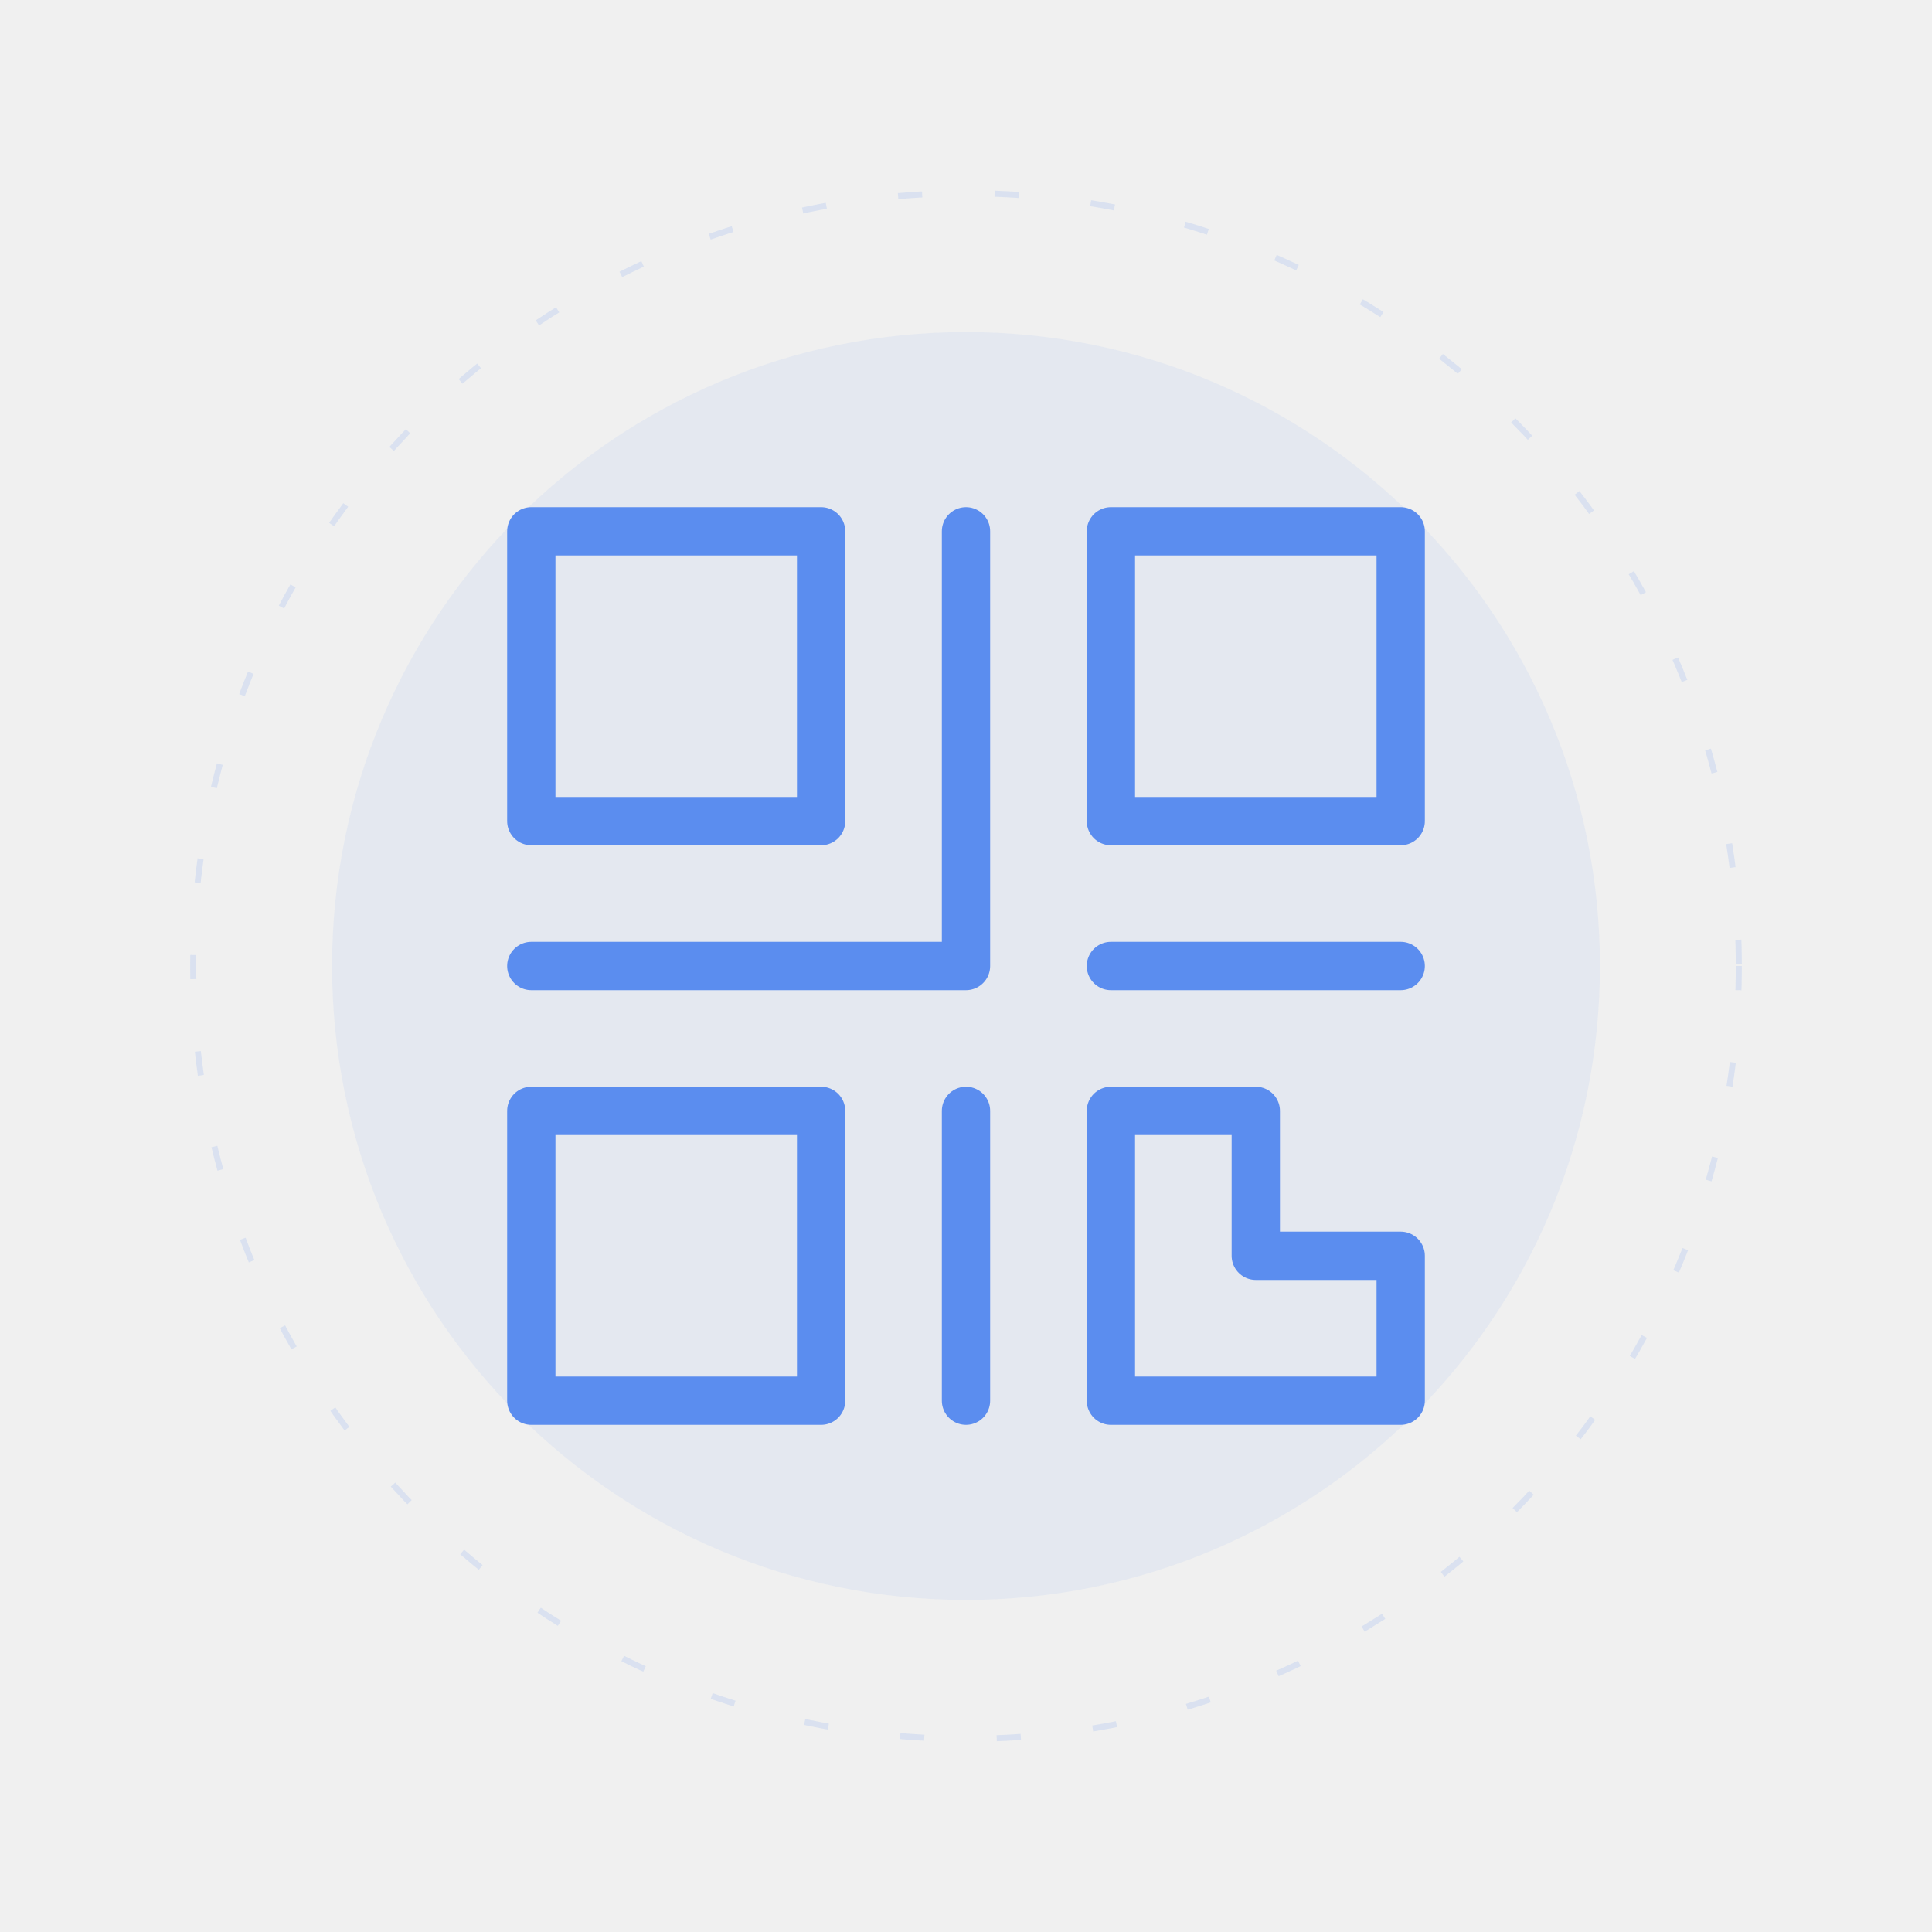
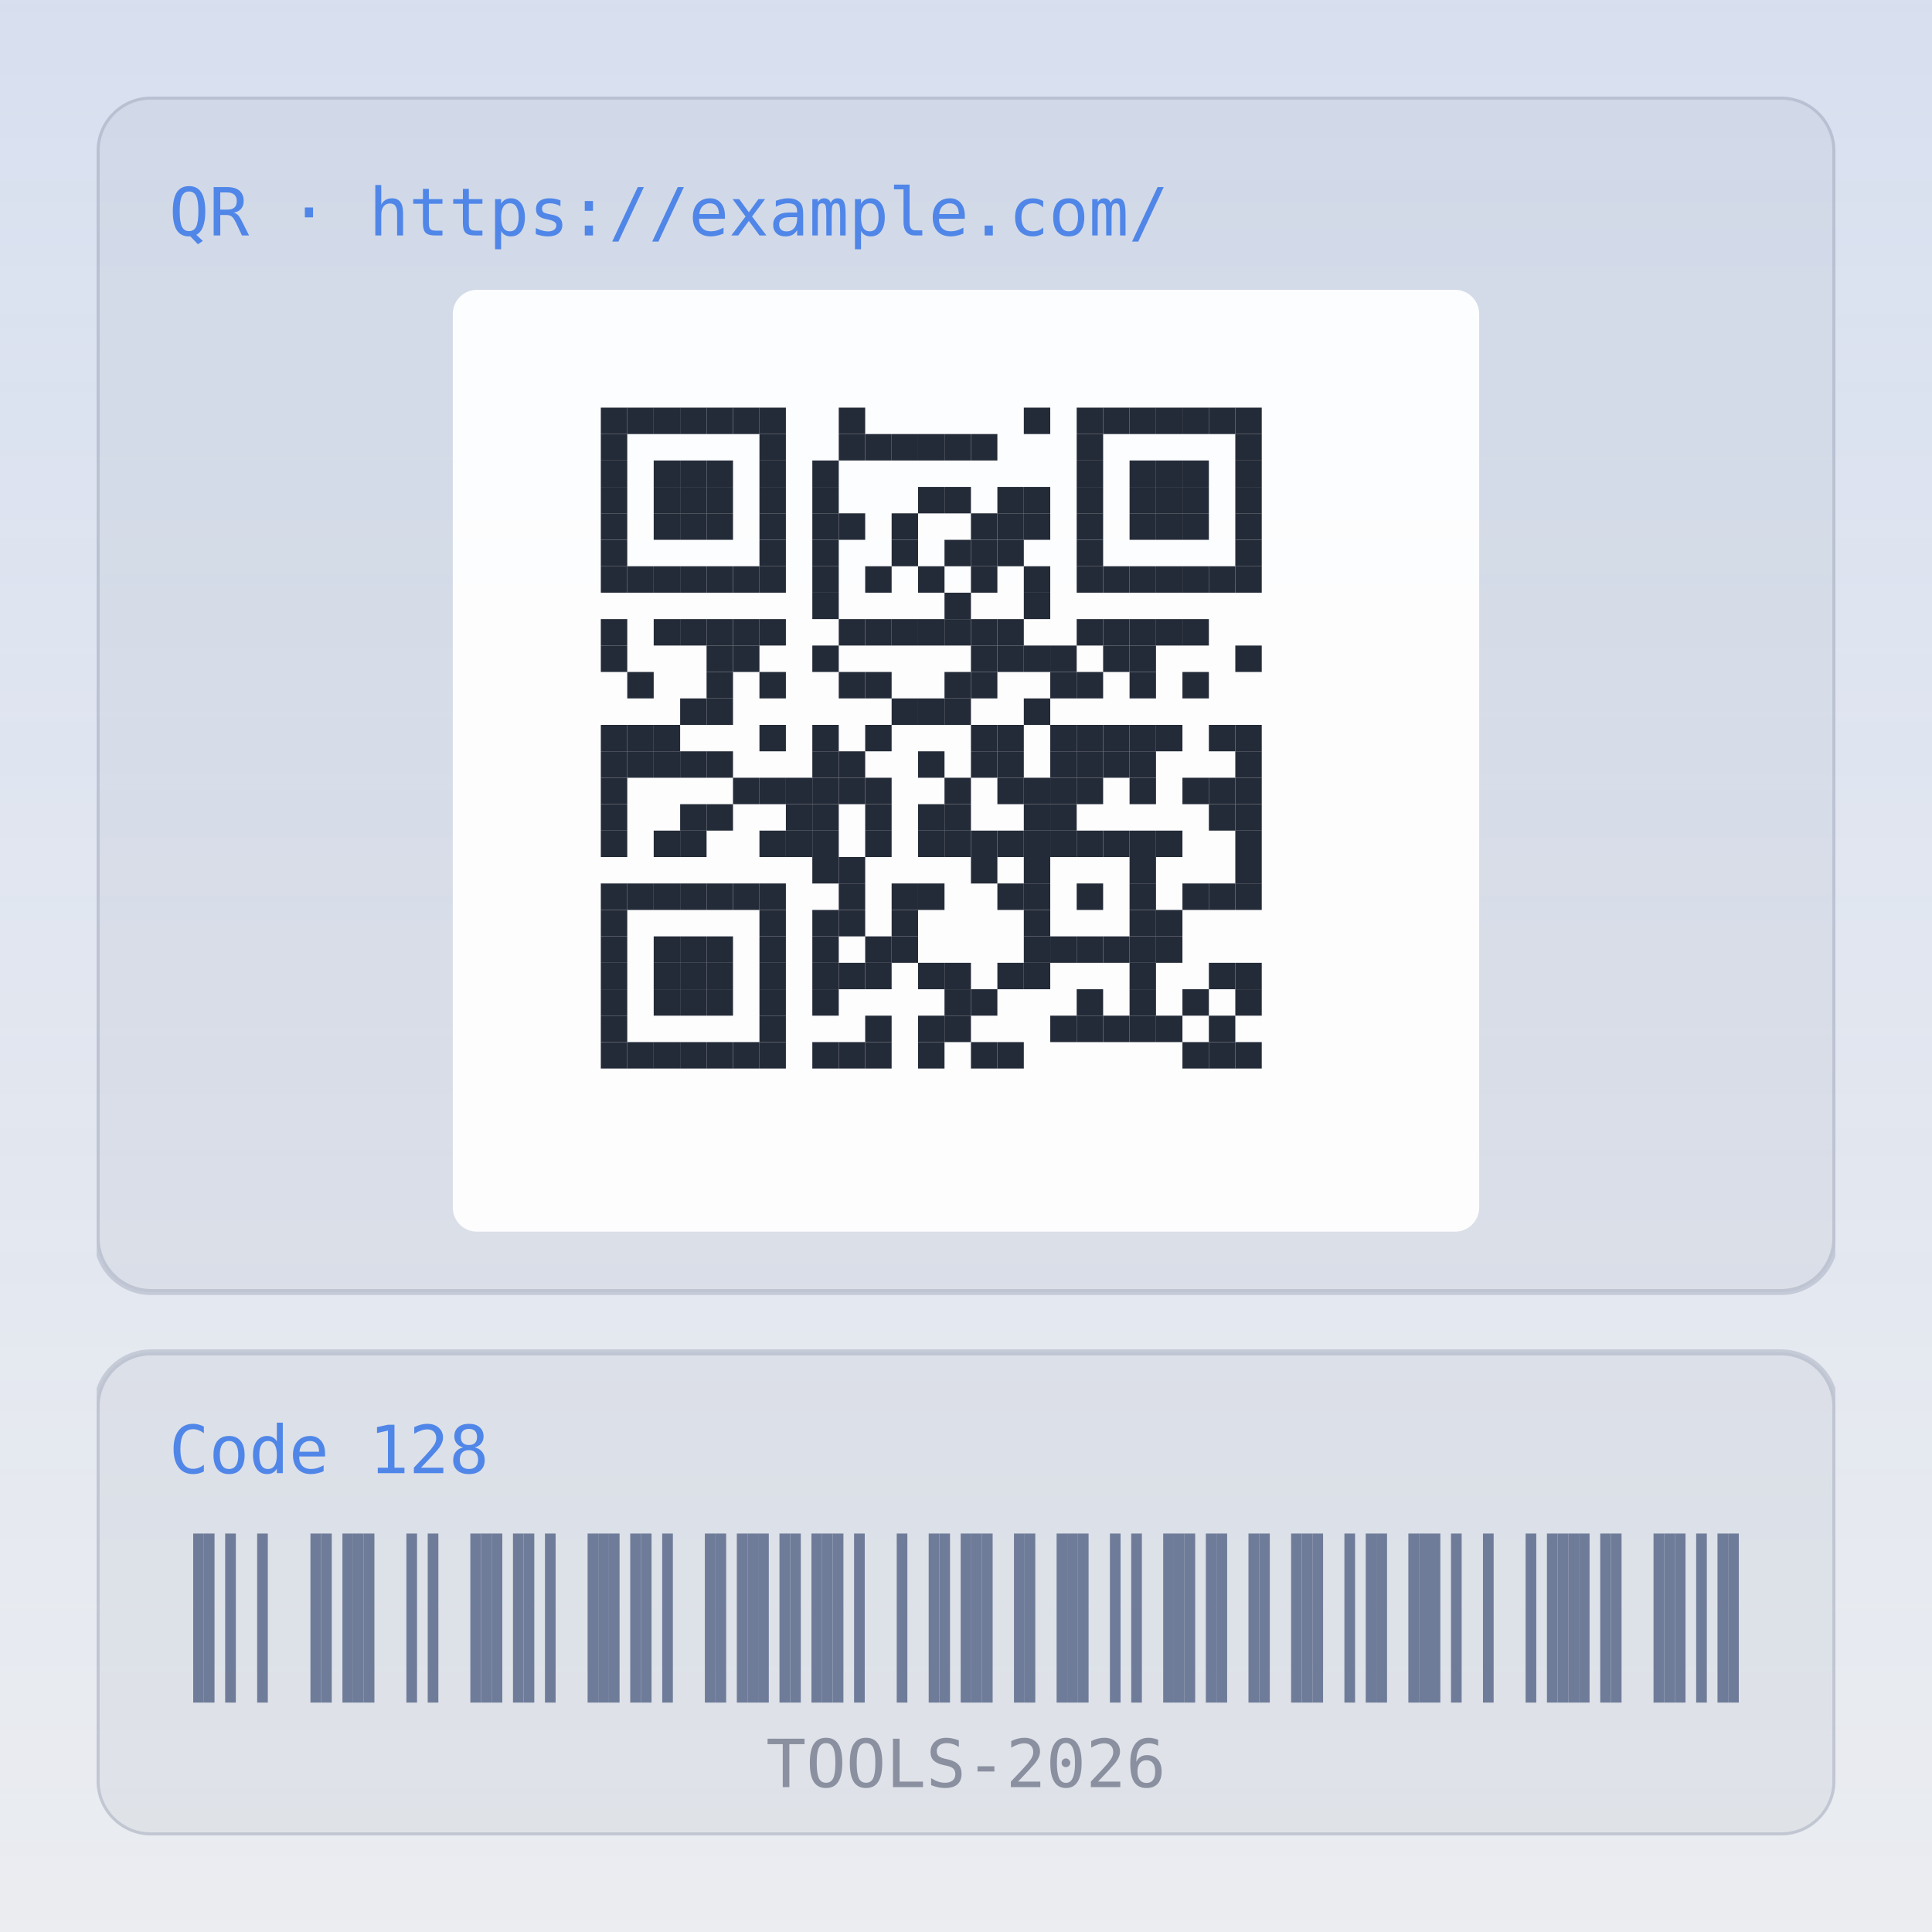
- <svg xmlns="http://www.w3.org/2000/svg" viewBox="0 0 320 320" fill="none">
-   <circle cx="160" cy="160" r="105" fill="#5b8def" opacity=".08" />
-   <circle cx="160" cy="160" r="128" stroke="#5b8def" opacity=".15" stroke-dasharray="4 12" />
-   <g transform="translate(64 64) scale(8)" stroke="#5b8def" stroke-width="1" stroke-linecap="round" stroke-linejoin="round">
-     <path d="M3 3h6v6H3zM15 3h6v6h-6zM3 15h6v6H3zM15 15h3v3h3v3h-6zM12 3v9H3m9 3v6m3-9h6" />
+ <svg xmlns="http://www.w3.org/2000/svg" width="320" height="320" viewBox="0 0 320 320">
+   <defs>
+     <linearGradient id="backdrop" x2="0" y2="1">
+       <stop stop-color="#5b8def" stop-opacity=".16" />
+       <stop offset="1" stop-color="#5b8def" stop-opacity=".04" />
+     </linearGradient>
+     <clipPath id="bounds">
+       <rect x="16" y="16" width="288" height="288" rx="9" />
+     </clipPath>
+   </defs>
+   <rect width="320" height="320" fill="url(#backdrop)" />
+   <g font-family="ui-monospace, Cascadia Code, Menlo, Consolas, monospace" clip-path="url(#bounds)">
+     <rect x="16" y="16" width="288" height="198" rx="9" fill="#8a93a8" fill-opacity=".10" stroke="#8a93a8" stroke-opacity=".35" />
+     <text x="28" y="39" fill="#4f86e8" font-size="11" xml:space="preserve">QR · https://example.com/</text>
+     <rect x="75" y="48" width="170" height="156" rx="4" fill="#fff" fill-opacity=".94" />
+     <rect x="99.515" y="67.515" width="4.379" height="4.379" fill="#242b38" />
+     <rect x="103.894" y="67.515" width="4.379" height="4.379" fill="#242b38" />
+     <rect x="108.273" y="67.515" width="4.379" height="4.379" fill="#242b38" />
+     <rect x="112.652" y="67.515" width="4.379" height="4.379" fill="#242b38" />
+     <rect x="117.03" y="67.515" width="4.379" height="4.379" fill="#242b38" />
+     <rect x="121.409" y="67.515" width="4.379" height="4.379" fill="#242b38" />
+     <rect x="125.788" y="67.515" width="4.379" height="4.379" fill="#242b38" />
+     <rect x="138.924" y="67.515" width="4.379" height="4.379" fill="#242b38" />
+     <rect x="169.576" y="67.515" width="4.379" height="4.379" fill="#242b38" />
+     <rect x="178.333" y="67.515" width="4.379" height="4.379" fill="#242b38" />
+     <rect x="182.712" y="67.515" width="4.379" height="4.379" fill="#242b38" />
+     <rect x="187.091" y="67.515" width="4.379" height="4.379" fill="#242b38" />
+     <rect x="191.47" y="67.515" width="4.379" height="4.379" fill="#242b38" />
+     <rect x="195.848" y="67.515" width="4.379" height="4.379" fill="#242b38" />
+     <rect x="200.227" y="67.515" width="4.379" height="4.379" fill="#242b38" />
+     <rect x="204.606" y="67.515" width="4.379" height="4.379" fill="#242b38" />
+     <rect x="99.515" y="71.894" width="4.379" height="4.379" fill="#242b38" />
+     <rect x="125.788" y="71.894" width="4.379" height="4.379" fill="#242b38" />
+     <rect x="138.924" y="71.894" width="4.379" height="4.379" fill="#242b38" />
+     <rect x="143.303" y="71.894" width="4.379" height="4.379" fill="#242b38" />
+     <rect x="147.682" y="71.894" width="4.379" height="4.379" fill="#242b38" />
+     <rect x="152.061" y="71.894" width="4.379" height="4.379" fill="#242b38" />
+     <rect x="156.439" y="71.894" width="4.379" height="4.379" fill="#242b38" />
+     <rect x="160.818" y="71.894" width="4.379" height="4.379" fill="#242b38" />
+     <rect x="178.333" y="71.894" width="4.379" height="4.379" fill="#242b38" />
+     <rect x="204.606" y="71.894" width="4.379" height="4.379" fill="#242b38" />
+     <rect x="99.515" y="76.273" width="4.379" height="4.379" fill="#242b38" />
+     <rect x="108.273" y="76.273" width="4.379" height="4.379" fill="#242b38" />
+     <rect x="112.652" y="76.273" width="4.379" height="4.379" fill="#242b38" />
+     <rect x="117.03" y="76.273" width="4.379" height="4.379" fill="#242b38" />
+     <rect x="125.788" y="76.273" width="4.379" height="4.379" fill="#242b38" />
+     <rect x="134.545" y="76.273" width="4.379" height="4.379" fill="#242b38" />
+     <rect x="178.333" y="76.273" width="4.379" height="4.379" fill="#242b38" />
+     <rect x="187.091" y="76.273" width="4.379" height="4.379" fill="#242b38" />
+     <rect x="191.47" y="76.273" width="4.379" height="4.379" fill="#242b38" />
+     <rect x="195.848" y="76.273" width="4.379" height="4.379" fill="#242b38" />
+     <rect x="204.606" y="76.273" width="4.379" height="4.379" fill="#242b38" />
+     <rect x="99.515" y="80.652" width="4.379" height="4.379" fill="#242b38" />
+     <rect x="108.273" y="80.652" width="4.379" height="4.379" fill="#242b38" />
+     <rect x="112.652" y="80.652" width="4.379" height="4.379" fill="#242b38" />
+     <rect x="117.03" y="80.652" width="4.379" height="4.379" fill="#242b38" />
+     <rect x="125.788" y="80.652" width="4.379" height="4.379" fill="#242b38" />
+     <rect x="134.545" y="80.652" width="4.379" height="4.379" fill="#242b38" />
+     <rect x="152.061" y="80.652" width="4.379" height="4.379" fill="#242b38" />
+     <rect x="156.439" y="80.652" width="4.379" height="4.379" fill="#242b38" />
+     <rect x="165.197" y="80.652" width="4.379" height="4.379" fill="#242b38" />
+     <rect x="169.576" y="80.652" width="4.379" height="4.379" fill="#242b38" />
+     <rect x="178.333" y="80.652" width="4.379" height="4.379" fill="#242b38" />
+     <rect x="187.091" y="80.652" width="4.379" height="4.379" fill="#242b38" />
+     <rect x="191.47" y="80.652" width="4.379" height="4.379" fill="#242b38" />
+     <rect x="195.848" y="80.652" width="4.379" height="4.379" fill="#242b38" />
+     <rect x="204.606" y="80.652" width="4.379" height="4.379" fill="#242b38" />
+     <rect x="99.515" y="85.03" width="4.379" height="4.379" fill="#242b38" />
+     <rect x="108.273" y="85.03" width="4.379" height="4.379" fill="#242b38" />
+     <rect x="112.652" y="85.03" width="4.379" height="4.379" fill="#242b38" />
+     <rect x="117.03" y="85.03" width="4.379" height="4.379" fill="#242b38" />
+     <rect x="125.788" y="85.03" width="4.379" height="4.379" fill="#242b38" />
+     <rect x="134.545" y="85.03" width="4.379" height="4.379" fill="#242b38" />
+     <rect x="138.924" y="85.03" width="4.379" height="4.379" fill="#242b38" />
+     <rect x="147.682" y="85.03" width="4.379" height="4.379" fill="#242b38" />
+     <rect x="160.818" y="85.03" width="4.379" height="4.379" fill="#242b38" />
+     <rect x="165.197" y="85.03" width="4.379" height="4.379" fill="#242b38" />
+     <rect x="169.576" y="85.03" width="4.379" height="4.379" fill="#242b38" />
+     <rect x="178.333" y="85.03" width="4.379" height="4.379" fill="#242b38" />
+     <rect x="187.091" y="85.03" width="4.379" height="4.379" fill="#242b38" />
+     <rect x="191.47" y="85.03" width="4.379" height="4.379" fill="#242b38" />
+     <rect x="195.848" y="85.03" width="4.379" height="4.379" fill="#242b38" />
+     <rect x="204.606" y="85.03" width="4.379" height="4.379" fill="#242b38" />
+     <rect x="99.515" y="89.409" width="4.379" height="4.379" fill="#242b38" />
+     <rect x="125.788" y="89.409" width="4.379" height="4.379" fill="#242b38" />
+     <rect x="134.545" y="89.409" width="4.379" height="4.379" fill="#242b38" />
+     <rect x="147.682" y="89.409" width="4.379" height="4.379" fill="#242b38" />
+     <rect x="156.439" y="89.409" width="4.379" height="4.379" fill="#242b38" />
+     <rect x="160.818" y="89.409" width="4.379" height="4.379" fill="#242b38" />
+     <rect x="165.197" y="89.409" width="4.379" height="4.379" fill="#242b38" />
+     <rect x="178.333" y="89.409" width="4.379" height="4.379" fill="#242b38" />
+     <rect x="204.606" y="89.409" width="4.379" height="4.379" fill="#242b38" />
+     <rect x="99.515" y="93.788" width="4.379" height="4.379" fill="#242b38" />
+     <rect x="103.894" y="93.788" width="4.379" height="4.379" fill="#242b38" />
+     <rect x="108.273" y="93.788" width="4.379" height="4.379" fill="#242b38" />
+     <rect x="112.652" y="93.788" width="4.379" height="4.379" fill="#242b38" />
+     <rect x="117.03" y="93.788" width="4.379" height="4.379" fill="#242b38" />
+     <rect x="121.409" y="93.788" width="4.379" height="4.379" fill="#242b38" />
+     <rect x="125.788" y="93.788" width="4.379" height="4.379" fill="#242b38" />
+     <rect x="134.545" y="93.788" width="4.379" height="4.379" fill="#242b38" />
+     <rect x="143.303" y="93.788" width="4.379" height="4.379" fill="#242b38" />
+     <rect x="152.061" y="93.788" width="4.379" height="4.379" fill="#242b38" />
+     <rect x="160.818" y="93.788" width="4.379" height="4.379" fill="#242b38" />
+     <rect x="169.576" y="93.788" width="4.379" height="4.379" fill="#242b38" />
+     <rect x="178.333" y="93.788" width="4.379" height="4.379" fill="#242b38" />
+     <rect x="182.712" y="93.788" width="4.379" height="4.379" fill="#242b38" />
+     <rect x="187.091" y="93.788" width="4.379" height="4.379" fill="#242b38" />
+     <rect x="191.47" y="93.788" width="4.379" height="4.379" fill="#242b38" />
+     <rect x="195.848" y="93.788" width="4.379" height="4.379" fill="#242b38" />
+     <rect x="200.227" y="93.788" width="4.379" height="4.379" fill="#242b38" />
+     <rect x="204.606" y="93.788" width="4.379" height="4.379" fill="#242b38" />
+     <rect x="134.545" y="98.167" width="4.379" height="4.379" fill="#242b38" />
+     <rect x="156.439" y="98.167" width="4.379" height="4.379" fill="#242b38" />
+     <rect x="169.576" y="98.167" width="4.379" height="4.379" fill="#242b38" />
+     <rect x="99.515" y="102.545" width="4.379" height="4.379" fill="#242b38" />
+     <rect x="108.273" y="102.545" width="4.379" height="4.379" fill="#242b38" />
+     <rect x="112.652" y="102.545" width="4.379" height="4.379" fill="#242b38" />
+     <rect x="117.03" y="102.545" width="4.379" height="4.379" fill="#242b38" />
+     <rect x="121.409" y="102.545" width="4.379" height="4.379" fill="#242b38" />
+     <rect x="125.788" y="102.545" width="4.379" height="4.379" fill="#242b38" />
+     <rect x="138.924" y="102.545" width="4.379" height="4.379" fill="#242b38" />
+     <rect x="143.303" y="102.545" width="4.379" height="4.379" fill="#242b38" />
+     <rect x="147.682" y="102.545" width="4.379" height="4.379" fill="#242b38" />
+     <rect x="152.061" y="102.545" width="4.379" height="4.379" fill="#242b38" />
+     <rect x="156.439" y="102.545" width="4.379" height="4.379" fill="#242b38" />
+     <rect x="160.818" y="102.545" width="4.379" height="4.379" fill="#242b38" />
+     <rect x="165.197" y="102.545" width="4.379" height="4.379" fill="#242b38" />
+     <rect x="178.333" y="102.545" width="4.379" height="4.379" fill="#242b38" />
+     <rect x="182.712" y="102.545" width="4.379" height="4.379" fill="#242b38" />
+     <rect x="187.091" y="102.545" width="4.379" height="4.379" fill="#242b38" />
+     <rect x="191.47" y="102.545" width="4.379" height="4.379" fill="#242b38" />
+     <rect x="195.848" y="102.545" width="4.379" height="4.379" fill="#242b38" />
+     <rect x="99.515" y="106.924" width="4.379" height="4.379" fill="#242b38" />
+     <rect x="117.03" y="106.924" width="4.379" height="4.379" fill="#242b38" />
+     <rect x="121.409" y="106.924" width="4.379" height="4.379" fill="#242b38" />
+     <rect x="134.545" y="106.924" width="4.379" height="4.379" fill="#242b38" />
+     <rect x="160.818" y="106.924" width="4.379" height="4.379" fill="#242b38" />
+     <rect x="165.197" y="106.924" width="4.379" height="4.379" fill="#242b38" />
+     <rect x="169.576" y="106.924" width="4.379" height="4.379" fill="#242b38" />
+     <rect x="173.955" y="106.924" width="4.379" height="4.379" fill="#242b38" />
+     <rect x="182.712" y="106.924" width="4.379" height="4.379" fill="#242b38" />
+     <rect x="187.091" y="106.924" width="4.379" height="4.379" fill="#242b38" />
+     <rect x="204.606" y="106.924" width="4.379" height="4.379" fill="#242b38" />
+     <rect x="103.894" y="111.303" width="4.379" height="4.379" fill="#242b38" />
+     <rect x="117.03" y="111.303" width="4.379" height="4.379" fill="#242b38" />
+     <rect x="125.788" y="111.303" width="4.379" height="4.379" fill="#242b38" />
+     <rect x="138.924" y="111.303" width="4.379" height="4.379" fill="#242b38" />
+     <rect x="143.303" y="111.303" width="4.379" height="4.379" fill="#242b38" />
+     <rect x="156.439" y="111.303" width="4.379" height="4.379" fill="#242b38" />
+     <rect x="160.818" y="111.303" width="4.379" height="4.379" fill="#242b38" />
+     <rect x="173.955" y="111.303" width="4.379" height="4.379" fill="#242b38" />
+     <rect x="178.333" y="111.303" width="4.379" height="4.379" fill="#242b38" />
+     <rect x="187.091" y="111.303" width="4.379" height="4.379" fill="#242b38" />
+     <rect x="195.848" y="111.303" width="4.379" height="4.379" fill="#242b38" />
+     <rect x="112.652" y="115.682" width="4.379" height="4.379" fill="#242b38" />
+     <rect x="117.03" y="115.682" width="4.379" height="4.379" fill="#242b38" />
+     <rect x="147.682" y="115.682" width="4.379" height="4.379" fill="#242b38" />
+     <rect x="152.061" y="115.682" width="4.379" height="4.379" fill="#242b38" />
+     <rect x="156.439" y="115.682" width="4.379" height="4.379" fill="#242b38" />
+     <rect x="169.576" y="115.682" width="4.379" height="4.379" fill="#242b38" />
+     <rect x="99.515" y="120.061" width="4.379" height="4.379" fill="#242b38" />
+     <rect x="103.894" y="120.061" width="4.379" height="4.379" fill="#242b38" />
+     <rect x="108.273" y="120.061" width="4.379" height="4.379" fill="#242b38" />
+     <rect x="125.788" y="120.061" width="4.379" height="4.379" fill="#242b38" />
+     <rect x="134.545" y="120.061" width="4.379" height="4.379" fill="#242b38" />
+     <rect x="143.303" y="120.061" width="4.379" height="4.379" fill="#242b38" />
+     <rect x="160.818" y="120.061" width="4.379" height="4.379" fill="#242b38" />
+     <rect x="165.197" y="120.061" width="4.379" height="4.379" fill="#242b38" />
+     <rect x="173.955" y="120.061" width="4.379" height="4.379" fill="#242b38" />
+     <rect x="178.333" y="120.061" width="4.379" height="4.379" fill="#242b38" />
+     <rect x="182.712" y="120.061" width="4.379" height="4.379" fill="#242b38" />
+     <rect x="187.091" y="120.061" width="4.379" height="4.379" fill="#242b38" />
+     <rect x="191.47" y="120.061" width="4.379" height="4.379" fill="#242b38" />
+     <rect x="200.227" y="120.061" width="4.379" height="4.379" fill="#242b38" />
+     <rect x="204.606" y="120.061" width="4.379" height="4.379" fill="#242b38" />
+     <rect x="99.515" y="124.439" width="4.379" height="4.379" fill="#242b38" />
+     <rect x="103.894" y="124.439" width="4.379" height="4.379" fill="#242b38" />
+     <rect x="108.273" y="124.439" width="4.379" height="4.379" fill="#242b38" />
+     <rect x="112.652" y="124.439" width="4.379" height="4.379" fill="#242b38" />
+     <rect x="117.03" y="124.439" width="4.379" height="4.379" fill="#242b38" />
+     <rect x="134.545" y="124.439" width="4.379" height="4.379" fill="#242b38" />
+     <rect x="138.924" y="124.439" width="4.379" height="4.379" fill="#242b38" />
+     <rect x="152.061" y="124.439" width="4.379" height="4.379" fill="#242b38" />
+     <rect x="160.818" y="124.439" width="4.379" height="4.379" fill="#242b38" />
+     <rect x="165.197" y="124.439" width="4.379" height="4.379" fill="#242b38" />
+     <rect x="173.955" y="124.439" width="4.379" height="4.379" fill="#242b38" />
+     <rect x="178.333" y="124.439" width="4.379" height="4.379" fill="#242b38" />
+     <rect x="182.712" y="124.439" width="4.379" height="4.379" fill="#242b38" />
+     <rect x="187.091" y="124.439" width="4.379" height="4.379" fill="#242b38" />
+     <rect x="204.606" y="124.439" width="4.379" height="4.379" fill="#242b38" />
+     <rect x="99.515" y="128.818" width="4.379" height="4.379" fill="#242b38" />
+     <rect x="121.409" y="128.818" width="4.379" height="4.379" fill="#242b38" />
+     <rect x="125.788" y="128.818" width="4.379" height="4.379" fill="#242b38" />
+     <rect x="130.167" y="128.818" width="4.379" height="4.379" fill="#242b38" />
+     <rect x="134.545" y="128.818" width="4.379" height="4.379" fill="#242b38" />
+     <rect x="138.924" y="128.818" width="4.379" height="4.379" fill="#242b38" />
+     <rect x="143.303" y="128.818" width="4.379" height="4.379" fill="#242b38" />
+     <rect x="156.439" y="128.818" width="4.379" height="4.379" fill="#242b38" />
+     <rect x="165.197" y="128.818" width="4.379" height="4.379" fill="#242b38" />
+     <rect x="169.576" y="128.818" width="4.379" height="4.379" fill="#242b38" />
+     <rect x="173.955" y="128.818" width="4.379" height="4.379" fill="#242b38" />
+     <rect x="178.333" y="128.818" width="4.379" height="4.379" fill="#242b38" />
+     <rect x="187.091" y="128.818" width="4.379" height="4.379" fill="#242b38" />
+     <rect x="195.848" y="128.818" width="4.379" height="4.379" fill="#242b38" />
+     <rect x="200.227" y="128.818" width="4.379" height="4.379" fill="#242b38" />
+     <rect x="204.606" y="128.818" width="4.379" height="4.379" fill="#242b38" />
+     <rect x="99.515" y="133.197" width="4.379" height="4.379" fill="#242b38" />
+     <rect x="112.652" y="133.197" width="4.379" height="4.379" fill="#242b38" />
+     <rect x="117.03" y="133.197" width="4.379" height="4.379" fill="#242b38" />
+     <rect x="130.167" y="133.197" width="4.379" height="4.379" fill="#242b38" />
+     <rect x="134.545" y="133.197" width="4.379" height="4.379" fill="#242b38" />
+     <rect x="143.303" y="133.197" width="4.379" height="4.379" fill="#242b38" />
+     <rect x="152.061" y="133.197" width="4.379" height="4.379" fill="#242b38" />
+     <rect x="156.439" y="133.197" width="4.379" height="4.379" fill="#242b38" />
+     <rect x="169.576" y="133.197" width="4.379" height="4.379" fill="#242b38" />
+     <rect x="173.955" y="133.197" width="4.379" height="4.379" fill="#242b38" />
+     <rect x="200.227" y="133.197" width="4.379" height="4.379" fill="#242b38" />
+     <rect x="204.606" y="133.197" width="4.379" height="4.379" fill="#242b38" />
+     <rect x="99.515" y="137.576" width="4.379" height="4.379" fill="#242b38" />
+     <rect x="108.273" y="137.576" width="4.379" height="4.379" fill="#242b38" />
+     <rect x="112.652" y="137.576" width="4.379" height="4.379" fill="#242b38" />
+     <rect x="125.788" y="137.576" width="4.379" height="4.379" fill="#242b38" />
+     <rect x="130.167" y="137.576" width="4.379" height="4.379" fill="#242b38" />
+     <rect x="134.545" y="137.576" width="4.379" height="4.379" fill="#242b38" />
+     <rect x="143.303" y="137.576" width="4.379" height="4.379" fill="#242b38" />
+     <rect x="152.061" y="137.576" width="4.379" height="4.379" fill="#242b38" />
+     <rect x="156.439" y="137.576" width="4.379" height="4.379" fill="#242b38" />
+     <rect x="160.818" y="137.576" width="4.379" height="4.379" fill="#242b38" />
+     <rect x="165.197" y="137.576" width="4.379" height="4.379" fill="#242b38" />
+     <rect x="169.576" y="137.576" width="4.379" height="4.379" fill="#242b38" />
+     <rect x="173.955" y="137.576" width="4.379" height="4.379" fill="#242b38" />
+     <rect x="178.333" y="137.576" width="4.379" height="4.379" fill="#242b38" />
+     <rect x="182.712" y="137.576" width="4.379" height="4.379" fill="#242b38" />
+     <rect x="187.091" y="137.576" width="4.379" height="4.379" fill="#242b38" />
+     <rect x="191.47" y="137.576" width="4.379" height="4.379" fill="#242b38" />
+     <rect x="204.606" y="137.576" width="4.379" height="4.379" fill="#242b38" />
+     <rect x="134.545" y="141.955" width="4.379" height="4.379" fill="#242b38" />
+     <rect x="138.924" y="141.955" width="4.379" height="4.379" fill="#242b38" />
+     <rect x="160.818" y="141.955" width="4.379" height="4.379" fill="#242b38" />
+     <rect x="169.576" y="141.955" width="4.379" height="4.379" fill="#242b38" />
+     <rect x="187.091" y="141.955" width="4.379" height="4.379" fill="#242b38" />
+     <rect x="204.606" y="141.955" width="4.379" height="4.379" fill="#242b38" />
+     <rect x="99.515" y="146.333" width="4.379" height="4.379" fill="#242b38" />
+     <rect x="103.894" y="146.333" width="4.379" height="4.379" fill="#242b38" />
+     <rect x="108.273" y="146.333" width="4.379" height="4.379" fill="#242b38" />
+     <rect x="112.652" y="146.333" width="4.379" height="4.379" fill="#242b38" />
+     <rect x="117.03" y="146.333" width="4.379" height="4.379" fill="#242b38" />
+     <rect x="121.409" y="146.333" width="4.379" height="4.379" fill="#242b38" />
+     <rect x="125.788" y="146.333" width="4.379" height="4.379" fill="#242b38" />
+     <rect x="138.924" y="146.333" width="4.379" height="4.379" fill="#242b38" />
+     <rect x="147.682" y="146.333" width="4.379" height="4.379" fill="#242b38" />
+     <rect x="152.061" y="146.333" width="4.379" height="4.379" fill="#242b38" />
+     <rect x="165.197" y="146.333" width="4.379" height="4.379" fill="#242b38" />
+     <rect x="169.576" y="146.333" width="4.379" height="4.379" fill="#242b38" />
+     <rect x="178.333" y="146.333" width="4.379" height="4.379" fill="#242b38" />
+     <rect x="187.091" y="146.333" width="4.379" height="4.379" fill="#242b38" />
+     <rect x="195.848" y="146.333" width="4.379" height="4.379" fill="#242b38" />
+     <rect x="200.227" y="146.333" width="4.379" height="4.379" fill="#242b38" />
+     <rect x="204.606" y="146.333" width="4.379" height="4.379" fill="#242b38" />
+     <rect x="99.515" y="150.712" width="4.379" height="4.379" fill="#242b38" />
+     <rect x="125.788" y="150.712" width="4.379" height="4.379" fill="#242b38" />
+     <rect x="134.545" y="150.712" width="4.379" height="4.379" fill="#242b38" />
+     <rect x="138.924" y="150.712" width="4.379" height="4.379" fill="#242b38" />
+     <rect x="147.682" y="150.712" width="4.379" height="4.379" fill="#242b38" />
+     <rect x="169.576" y="150.712" width="4.379" height="4.379" fill="#242b38" />
+     <rect x="187.091" y="150.712" width="4.379" height="4.379" fill="#242b38" />
+     <rect x="191.47" y="150.712" width="4.379" height="4.379" fill="#242b38" />
+     <rect x="99.515" y="155.091" width="4.379" height="4.379" fill="#242b38" />
+     <rect x="108.273" y="155.091" width="4.379" height="4.379" fill="#242b38" />
+     <rect x="112.652" y="155.091" width="4.379" height="4.379" fill="#242b38" />
+     <rect x="117.03" y="155.091" width="4.379" height="4.379" fill="#242b38" />
+     <rect x="125.788" y="155.091" width="4.379" height="4.379" fill="#242b38" />
+     <rect x="134.545" y="155.091" width="4.379" height="4.379" fill="#242b38" />
+     <rect x="143.303" y="155.091" width="4.379" height="4.379" fill="#242b38" />
+     <rect x="147.682" y="155.091" width="4.379" height="4.379" fill="#242b38" />
+     <rect x="169.576" y="155.091" width="4.379" height="4.379" fill="#242b38" />
+     <rect x="173.955" y="155.091" width="4.379" height="4.379" fill="#242b38" />
+     <rect x="178.333" y="155.091" width="4.379" height="4.379" fill="#242b38" />
+     <rect x="182.712" y="155.091" width="4.379" height="4.379" fill="#242b38" />
+     <rect x="187.091" y="155.091" width="4.379" height="4.379" fill="#242b38" />
+     <rect x="191.47" y="155.091" width="4.379" height="4.379" fill="#242b38" />
+     <rect x="99.515" y="159.47" width="4.379" height="4.379" fill="#242b38" />
+     <rect x="108.273" y="159.47" width="4.379" height="4.379" fill="#242b38" />
+     <rect x="112.652" y="159.47" width="4.379" height="4.379" fill="#242b38" />
+     <rect x="117.03" y="159.47" width="4.379" height="4.379" fill="#242b38" />
+     <rect x="125.788" y="159.47" width="4.379" height="4.379" fill="#242b38" />
+     <rect x="134.545" y="159.47" width="4.379" height="4.379" fill="#242b38" />
+     <rect x="138.924" y="159.47" width="4.379" height="4.379" fill="#242b38" />
+     <rect x="143.303" y="159.47" width="4.379" height="4.379" fill="#242b38" />
+     <rect x="152.061" y="159.47" width="4.379" height="4.379" fill="#242b38" />
+     <rect x="156.439" y="159.47" width="4.379" height="4.379" fill="#242b38" />
+     <rect x="165.197" y="159.47" width="4.379" height="4.379" fill="#242b38" />
+     <rect x="169.576" y="159.47" width="4.379" height="4.379" fill="#242b38" />
+     <rect x="187.091" y="159.47" width="4.379" height="4.379" fill="#242b38" />
+     <rect x="200.227" y="159.47" width="4.379" height="4.379" fill="#242b38" />
+     <rect x="204.606" y="159.47" width="4.379" height="4.379" fill="#242b38" />
+     <rect x="99.515" y="163.848" width="4.379" height="4.379" fill="#242b38" />
+     <rect x="108.273" y="163.848" width="4.379" height="4.379" fill="#242b38" />
+     <rect x="112.652" y="163.848" width="4.379" height="4.379" fill="#242b38" />
+     <rect x="117.03" y="163.848" width="4.379" height="4.379" fill="#242b38" />
+     <rect x="125.788" y="163.848" width="4.379" height="4.379" fill="#242b38" />
+     <rect x="134.545" y="163.848" width="4.379" height="4.379" fill="#242b38" />
+     <rect x="156.439" y="163.848" width="4.379" height="4.379" fill="#242b38" />
+     <rect x="160.818" y="163.848" width="4.379" height="4.379" fill="#242b38" />
+     <rect x="178.333" y="163.848" width="4.379" height="4.379" fill="#242b38" />
+     <rect x="187.091" y="163.848" width="4.379" height="4.379" fill="#242b38" />
+     <rect x="195.848" y="163.848" width="4.379" height="4.379" fill="#242b38" />
+     <rect x="204.606" y="163.848" width="4.379" height="4.379" fill="#242b38" />
+     <rect x="99.515" y="168.227" width="4.379" height="4.379" fill="#242b38" />
+     <rect x="125.788" y="168.227" width="4.379" height="4.379" fill="#242b38" />
+     <rect x="143.303" y="168.227" width="4.379" height="4.379" fill="#242b38" />
+     <rect x="152.061" y="168.227" width="4.379" height="4.379" fill="#242b38" />
+     <rect x="156.439" y="168.227" width="4.379" height="4.379" fill="#242b38" />
+     <rect x="173.955" y="168.227" width="4.379" height="4.379" fill="#242b38" />
+     <rect x="178.333" y="168.227" width="4.379" height="4.379" fill="#242b38" />
+     <rect x="182.712" y="168.227" width="4.379" height="4.379" fill="#242b38" />
+     <rect x="187.091" y="168.227" width="4.379" height="4.379" fill="#242b38" />
+     <rect x="191.47" y="168.227" width="4.379" height="4.379" fill="#242b38" />
+     <rect x="200.227" y="168.227" width="4.379" height="4.379" fill="#242b38" />
+     <rect x="99.515" y="172.606" width="4.379" height="4.379" fill="#242b38" />
+     <rect x="103.894" y="172.606" width="4.379" height="4.379" fill="#242b38" />
+     <rect x="108.273" y="172.606" width="4.379" height="4.379" fill="#242b38" />
+     <rect x="112.652" y="172.606" width="4.379" height="4.379" fill="#242b38" />
+     <rect x="117.03" y="172.606" width="4.379" height="4.379" fill="#242b38" />
+     <rect x="121.409" y="172.606" width="4.379" height="4.379" fill="#242b38" />
+     <rect x="125.788" y="172.606" width="4.379" height="4.379" fill="#242b38" />
+     <rect x="134.545" y="172.606" width="4.379" height="4.379" fill="#242b38" />
+     <rect x="138.924" y="172.606" width="4.379" height="4.379" fill="#242b38" />
+     <rect x="143.303" y="172.606" width="4.379" height="4.379" fill="#242b38" />
+     <rect x="152.061" y="172.606" width="4.379" height="4.379" fill="#242b38" />
+     <rect x="160.818" y="172.606" width="4.379" height="4.379" fill="#242b38" />
+     <rect x="165.197" y="172.606" width="4.379" height="4.379" fill="#242b38" />
+     <rect x="195.848" y="172.606" width="4.379" height="4.379" fill="#242b38" />
+     <rect x="200.227" y="172.606" width="4.379" height="4.379" fill="#242b38" />
+     <rect x="204.606" y="172.606" width="4.379" height="4.379" fill="#242b38" />
+     <rect x="16" y="224" width="288" height="80" rx="9" fill="#8a93a8" fill-opacity=".10" stroke="#8a93a8" stroke-opacity=".35" />
+     <text x="28" y="244" fill="#4f86e8" font-size="11" xml:space="preserve">Code 128</text>
+     <rect x="32" y="254" width="1.766" height="28" fill="#6f7c99" />
+     <rect x="33.766" y="254" width="1.766" height="28" fill="#6f7c99" />
+     <rect x="37.297" y="254" width="1.766" height="28" fill="#6f7c99" />
+     <rect x="42.593" y="254" width="1.766" height="28" fill="#6f7c99" />
+     <rect x="51.421" y="254" width="1.766" height="28" fill="#6f7c99" />
+     <rect x="53.186" y="254" width="1.766" height="28" fill="#6f7c99" />
+     <rect x="56.717" y="254" width="1.766" height="28" fill="#6f7c99" />
+     <rect x="58.483" y="254" width="1.766" height="28" fill="#6f7c99" />
+     <rect x="60.248" y="254" width="1.766" height="28" fill="#6f7c99" />
+     <rect x="67.31" y="254" width="1.766" height="28" fill="#6f7c99" />
+     <rect x="70.841" y="254" width="1.766" height="28" fill="#6f7c99" />
+     <rect x="77.903" y="254" width="1.766" height="28" fill="#6f7c99" />
+     <rect x="79.669" y="254" width="1.766" height="28" fill="#6f7c99" />
+     <rect x="81.434" y="254" width="1.766" height="28" fill="#6f7c99" />
+     <rect x="84.966" y="254" width="1.766" height="28" fill="#6f7c99" />
+     <rect x="86.731" y="254" width="1.766" height="28" fill="#6f7c99" />
+     <rect x="90.262" y="254" width="1.766" height="28" fill="#6f7c99" />
+     <rect x="97.324" y="254" width="1.766" height="28" fill="#6f7c99" />
+     <rect x="99.09" y="254" width="1.766" height="28" fill="#6f7c99" />
+     <rect x="100.855" y="254" width="1.766" height="28" fill="#6f7c99" />
+     <rect x="104.386" y="254" width="1.766" height="28" fill="#6f7c99" />
+     <rect x="106.152" y="254" width="1.766" height="28" fill="#6f7c99" />
+     <rect x="109.683" y="254" width="1.766" height="28" fill="#6f7c99" />
+     <rect x="116.745" y="254" width="1.766" height="28" fill="#6f7c99" />
+     <rect x="118.51" y="254" width="1.766" height="28" fill="#6f7c99" />
+     <rect x="122.041" y="254" width="1.766" height="28" fill="#6f7c99" />
+     <rect x="123.807" y="254" width="1.766" height="28" fill="#6f7c99" />
+     <rect x="125.572" y="254" width="1.766" height="28" fill="#6f7c99" />
+     <rect x="129.103" y="254" width="1.766" height="28" fill="#6f7c99" />
+     <rect x="130.869" y="254" width="1.766" height="28" fill="#6f7c99" />
+     <rect x="134.4" y="254" width="1.766" height="28" fill="#6f7c99" />
+     <rect x="136.166" y="254" width="1.766" height="28" fill="#6f7c99" />
+     <rect x="137.931" y="254" width="1.766" height="28" fill="#6f7c99" />
+     <rect x="141.462" y="254" width="1.766" height="28" fill="#6f7c99" />
+     <rect x="148.524" y="254" width="1.766" height="28" fill="#6f7c99" />
+     <rect x="153.821" y="254" width="1.766" height="28" fill="#6f7c99" />
+     <rect x="155.586" y="254" width="1.766" height="28" fill="#6f7c99" />
+     <rect x="159.117" y="254" width="1.766" height="28" fill="#6f7c99" />
+     <rect x="160.883" y="254" width="1.766" height="28" fill="#6f7c99" />
+     <rect x="162.648" y="254" width="1.766" height="28" fill="#6f7c99" />
+     <rect x="167.945" y="254" width="1.766" height="28" fill="#6f7c99" />
+     <rect x="169.71" y="254" width="1.766" height="28" fill="#6f7c99" />
+     <rect x="175.007" y="254" width="1.766" height="28" fill="#6f7c99" />
+     <rect x="176.772" y="254" width="1.766" height="28" fill="#6f7c99" />
+     <rect x="178.538" y="254" width="1.766" height="28" fill="#6f7c99" />
+     <rect x="183.834" y="254" width="1.766" height="28" fill="#6f7c99" />
+     <rect x="187.366" y="254" width="1.766" height="28" fill="#6f7c99" />
+     <rect x="192.662" y="254" width="1.766" height="28" fill="#6f7c99" />
+     <rect x="194.428" y="254" width="1.766" height="28" fill="#6f7c99" />
+     <rect x="196.193" y="254" width="1.766" height="28" fill="#6f7c99" />
+     <rect x="199.724" y="254" width="1.766" height="28" fill="#6f7c99" />
+     <rect x="201.49" y="254" width="1.766" height="28" fill="#6f7c99" />
+     <rect x="206.786" y="254" width="1.766" height="28" fill="#6f7c99" />
+     <rect x="208.552" y="254" width="1.766" height="28" fill="#6f7c99" />
+     <rect x="213.848" y="254" width="1.766" height="28" fill="#6f7c99" />
+     <rect x="215.614" y="254" width="1.766" height="28" fill="#6f7c99" />
+     <rect x="217.379" y="254" width="1.766" height="28" fill="#6f7c99" />
+     <rect x="222.676" y="254" width="1.766" height="28" fill="#6f7c99" />
+     <rect x="226.207" y="254" width="1.766" height="28" fill="#6f7c99" />
+     <rect x="227.972" y="254" width="1.766" height="28" fill="#6f7c99" />
+     <rect x="233.269" y="254" width="1.766" height="28" fill="#6f7c99" />
+     <rect x="235.034" y="254" width="1.766" height="28" fill="#6f7c99" />
+     <rect x="236.8" y="254" width="1.766" height="28" fill="#6f7c99" />
+     <rect x="240.331" y="254" width="1.766" height="28" fill="#6f7c99" />
+     <rect x="245.628" y="254" width="1.766" height="28" fill="#6f7c99" />
+     <rect x="252.69" y="254" width="1.766" height="28" fill="#6f7c99" />
+     <rect x="256.221" y="254" width="1.766" height="28" fill="#6f7c99" />
+     <rect x="257.986" y="254" width="1.766" height="28" fill="#6f7c99" />
+     <rect x="259.752" y="254" width="1.766" height="28" fill="#6f7c99" />
+     <rect x="261.517" y="254" width="1.766" height="28" fill="#6f7c99" />
+     <rect x="265.048" y="254" width="1.766" height="28" fill="#6f7c99" />
+     <rect x="266.814" y="254" width="1.766" height="28" fill="#6f7c99" />
+     <rect x="273.876" y="254" width="1.766" height="28" fill="#6f7c99" />
+     <rect x="275.641" y="254" width="1.766" height="28" fill="#6f7c99" />
+     <rect x="277.407" y="254" width="1.766" height="28" fill="#6f7c99" />
+     <rect x="280.938" y="254" width="1.766" height="28" fill="#6f7c99" />
+     <rect x="284.469" y="254" width="1.766" height="28" fill="#6f7c99" />
+     <rect x="286.234" y="254" width="1.766" height="28" fill="#6f7c99" />
+     <text x="160" text-anchor="middle" y="296" fill="#8a90a0" font-size="11" xml:space="preserve">TOOLS-2026</text>
  </g>
</svg>
